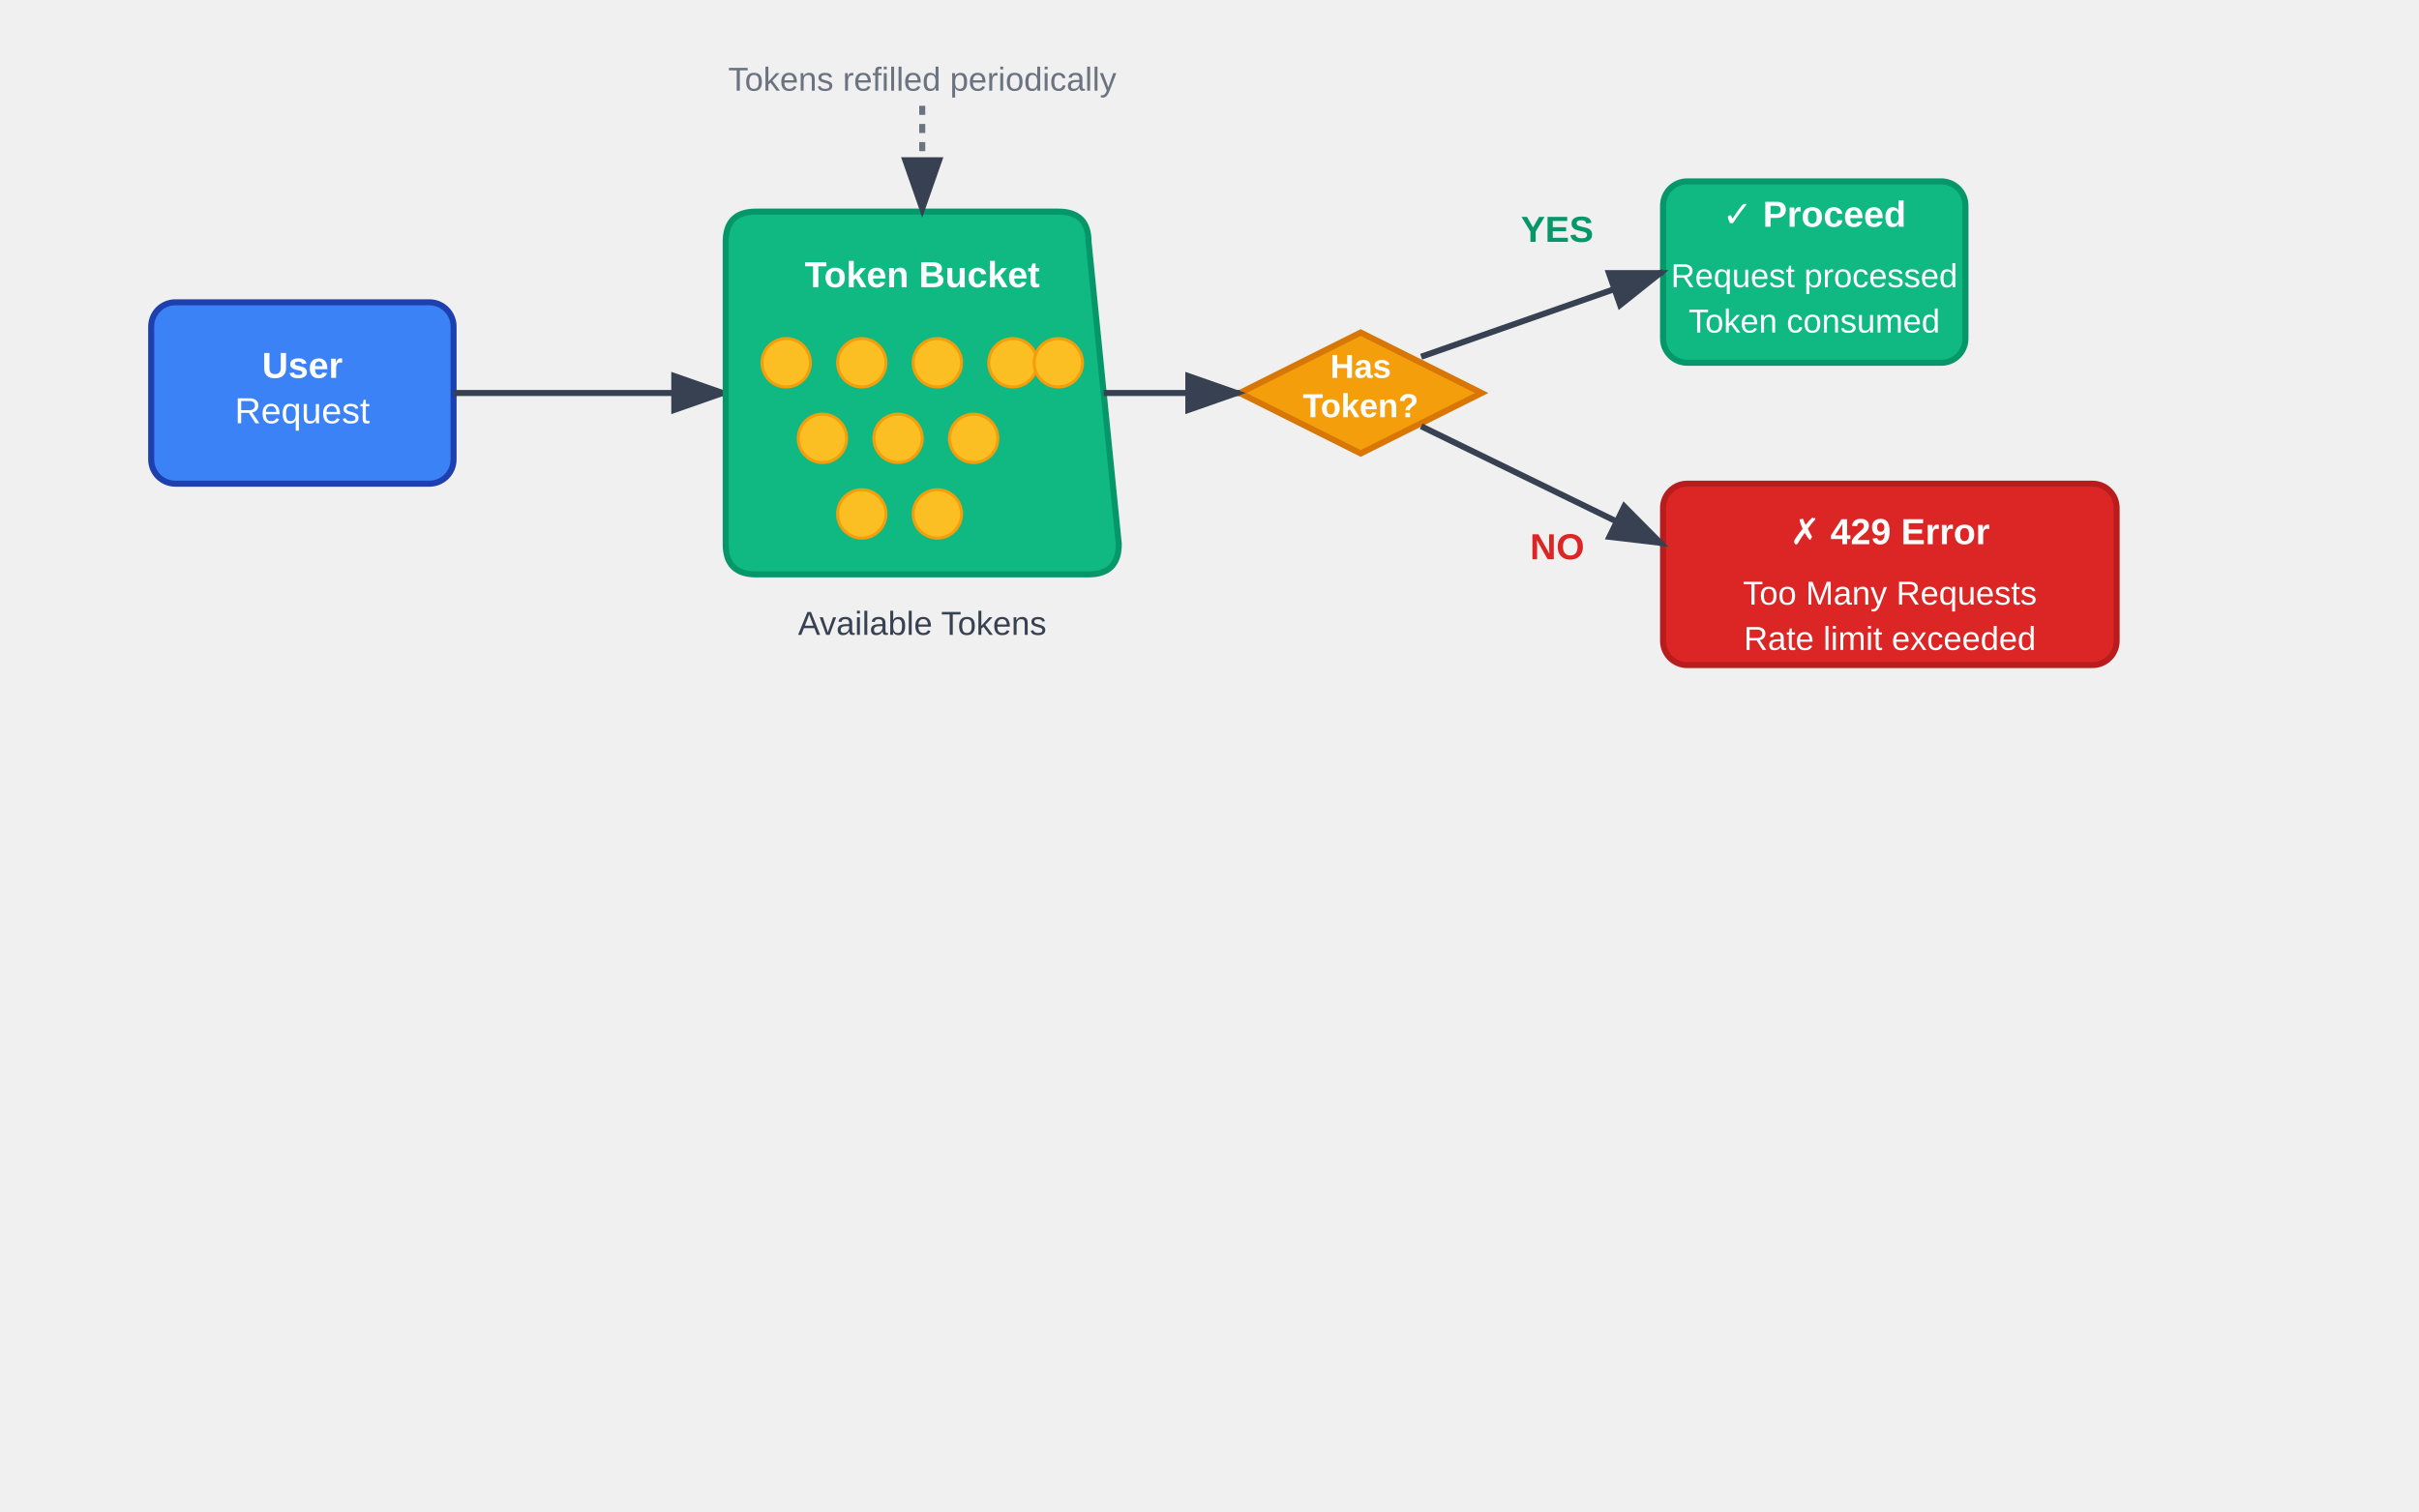
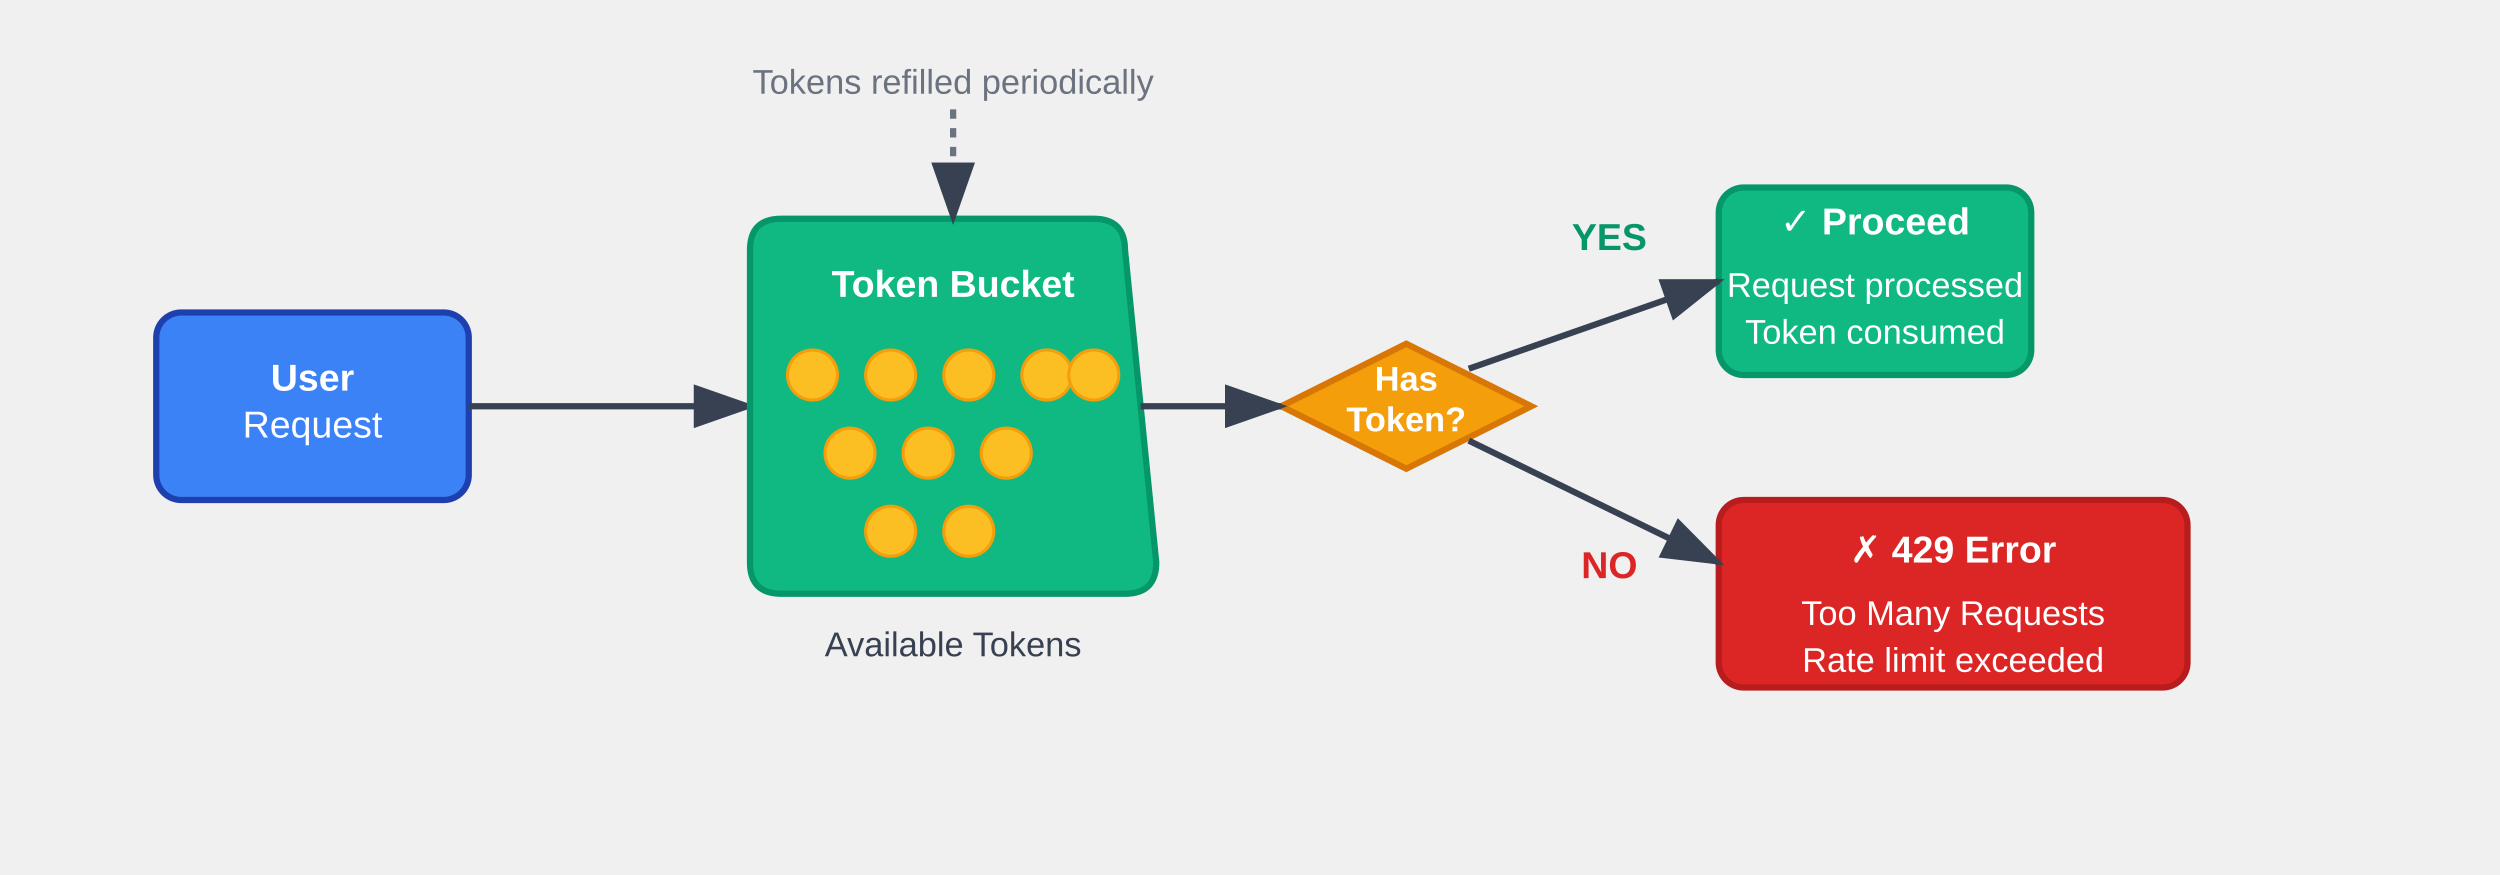
- <svg xmlns="http://www.w3.org/2000/svg" viewBox="0 0 800 500">
+ <svg xmlns="http://www.w3.org/2000/svg" viewBox="0 0 800 280">
  <rect x="50" y="100" width="100" height="60" rx="8" fill="#3b82f6" stroke="#1e40af" stroke-width="2" />
  <text x="100" y="125" text-anchor="middle" font-family="Arial, sans-serif" font-size="12" font-weight="bold" fill="white">
    User
  </text>
  <text x="100" y="140" text-anchor="middle" font-family="Arial, sans-serif" font-size="12" fill="white">
    Request
  </text>
  <path d="M 150 130 L 240 130" stroke="#374151" stroke-width="2" fill="none" marker-end="url(#arrowhead)" />
  <g>
    <path d="M 240 80 Q 240 70 250 70 L 350 70 Q 360 70 360 80 L 370 180 Q 370 190 360 190 L 250 190 Q 240 190 240 180 Z" fill="#10b981" stroke="#059669" stroke-width="2" />
    <text x="305" y="95" text-anchor="middle" font-family="Arial, sans-serif" font-size="12" font-weight="bold" fill="white">
      Token Bucket
    </text>
    <circle cx="260" cy="120" r="8" fill="#fbbf24" stroke="#f59e0b" />
    <circle cx="285" cy="120" r="8" fill="#fbbf24" stroke="#f59e0b" />
    <circle cx="310" cy="120" r="8" fill="#fbbf24" stroke="#f59e0b" />
    <circle cx="335" cy="120" r="8" fill="#fbbf24" stroke="#f59e0b" />
    <circle cx="350" cy="120" r="8" fill="#fbbf24" stroke="#f59e0b" />
    <circle cx="272" cy="145" r="8" fill="#fbbf24" stroke="#f59e0b" />
    <circle cx="297" cy="145" r="8" fill="#fbbf24" stroke="#f59e0b" />
    <circle cx="322" cy="145" r="8" fill="#fbbf24" stroke="#f59e0b" />
    <circle cx="285" cy="170" r="8" fill="#fbbf24" stroke="#f59e0b" />
    <circle cx="310" cy="170" r="8" fill="#fbbf24" stroke="#f59e0b" />
    <text x="305" y="210" text-anchor="middle" font-family="Arial, sans-serif" font-size="11" fill="#374151">
      Available Tokens
    </text>
  </g>
  <path d="M 450 110 L 490 130 L 450 150 L 410 130 Z" fill="#f59e0b" stroke="#d97706" stroke-width="2" />
  <text x="450" y="125" text-anchor="middle" font-family="Arial, sans-serif" font-size="11" font-weight="bold" fill="white">
    Has
  </text>
  <text x="450" y="138" text-anchor="middle" font-family="Arial, sans-serif" font-size="11" font-weight="bold" fill="white">
    Token?
  </text>
  <path d="M 365 130 L 410 130" stroke="#374151" stroke-width="2" fill="none" marker-end="url(#arrowhead)" />
  <rect x="550" y="60" width="100" height="60" rx="8" fill="#10b981" stroke="#059669" stroke-width="2" />
  <text x="600" y="75" text-anchor="middle" font-family="Arial, sans-serif" font-size="12" font-weight="bold" fill="white">
    ✓ Proceed
  </text>
  <text x="600" y="95" text-anchor="middle" font-family="Arial, sans-serif" font-size="11" fill="white">
    Request processed
  </text>
  <text x="600" y="110" text-anchor="middle" font-family="Arial, sans-serif" font-size="11" fill="white">
    Token consumed
  </text>
  <path d="M 470 118 L 550 90" stroke="#374151" stroke-width="2" fill="none" marker-end="url(#arrowhead)" />
  <text x="515" y="80" text-anchor="middle" font-family="Arial, sans-serif" font-size="12" fill="#059669" font-weight="bold">
    YES
  </text>
  <rect x="550" y="160" width="150" height="60" rx="8" fill="#dc2626" stroke="#b91c1c" stroke-width="2" />
  <text x="625" y="180" text-anchor="middle" font-family="Arial, sans-serif" font-size="12" font-weight="bold" fill="white">
    ✗ 429 Error
  </text>
  <text x="625" y="200" text-anchor="middle" font-family="Arial, sans-serif" font-size="11" fill="white">
    Too Many Requests
  </text>
  <text x="625" y="215" text-anchor="middle" font-family="Arial, sans-serif" font-size="11" fill="white">
    Rate limit exceeded
  </text>
  <path d="M 470 141 L 550 180" stroke="#374151" stroke-width="2" fill="none" marker-end="url(#arrowhead)" />
  <text x="515" y="185" text-anchor="middle" font-family="Arial, sans-serif" font-size="12" fill="#dc2626" font-weight="bold">
    NO
  </text>
  <path d="M 305 35 L 305 70" stroke="#6b7280" stroke-width="2" fill="none" marker-end="url(#arrowhead)" stroke-dasharray="3,3" />
  <text x="305" y="30" text-anchor="middle" font-family="Arial, sans-serif" font-size="11" fill="#6b7280">
    Tokens refilled periodically
  </text>
  <defs>
    <marker id="arrowhead" markerWidth="10" markerHeight="7" refX="9" refY="3.5" orient="auto">
      <polygon points="0 0, 10 3.5, 0 7" fill="#374151" />
    </marker>
  </defs>
</svg>
